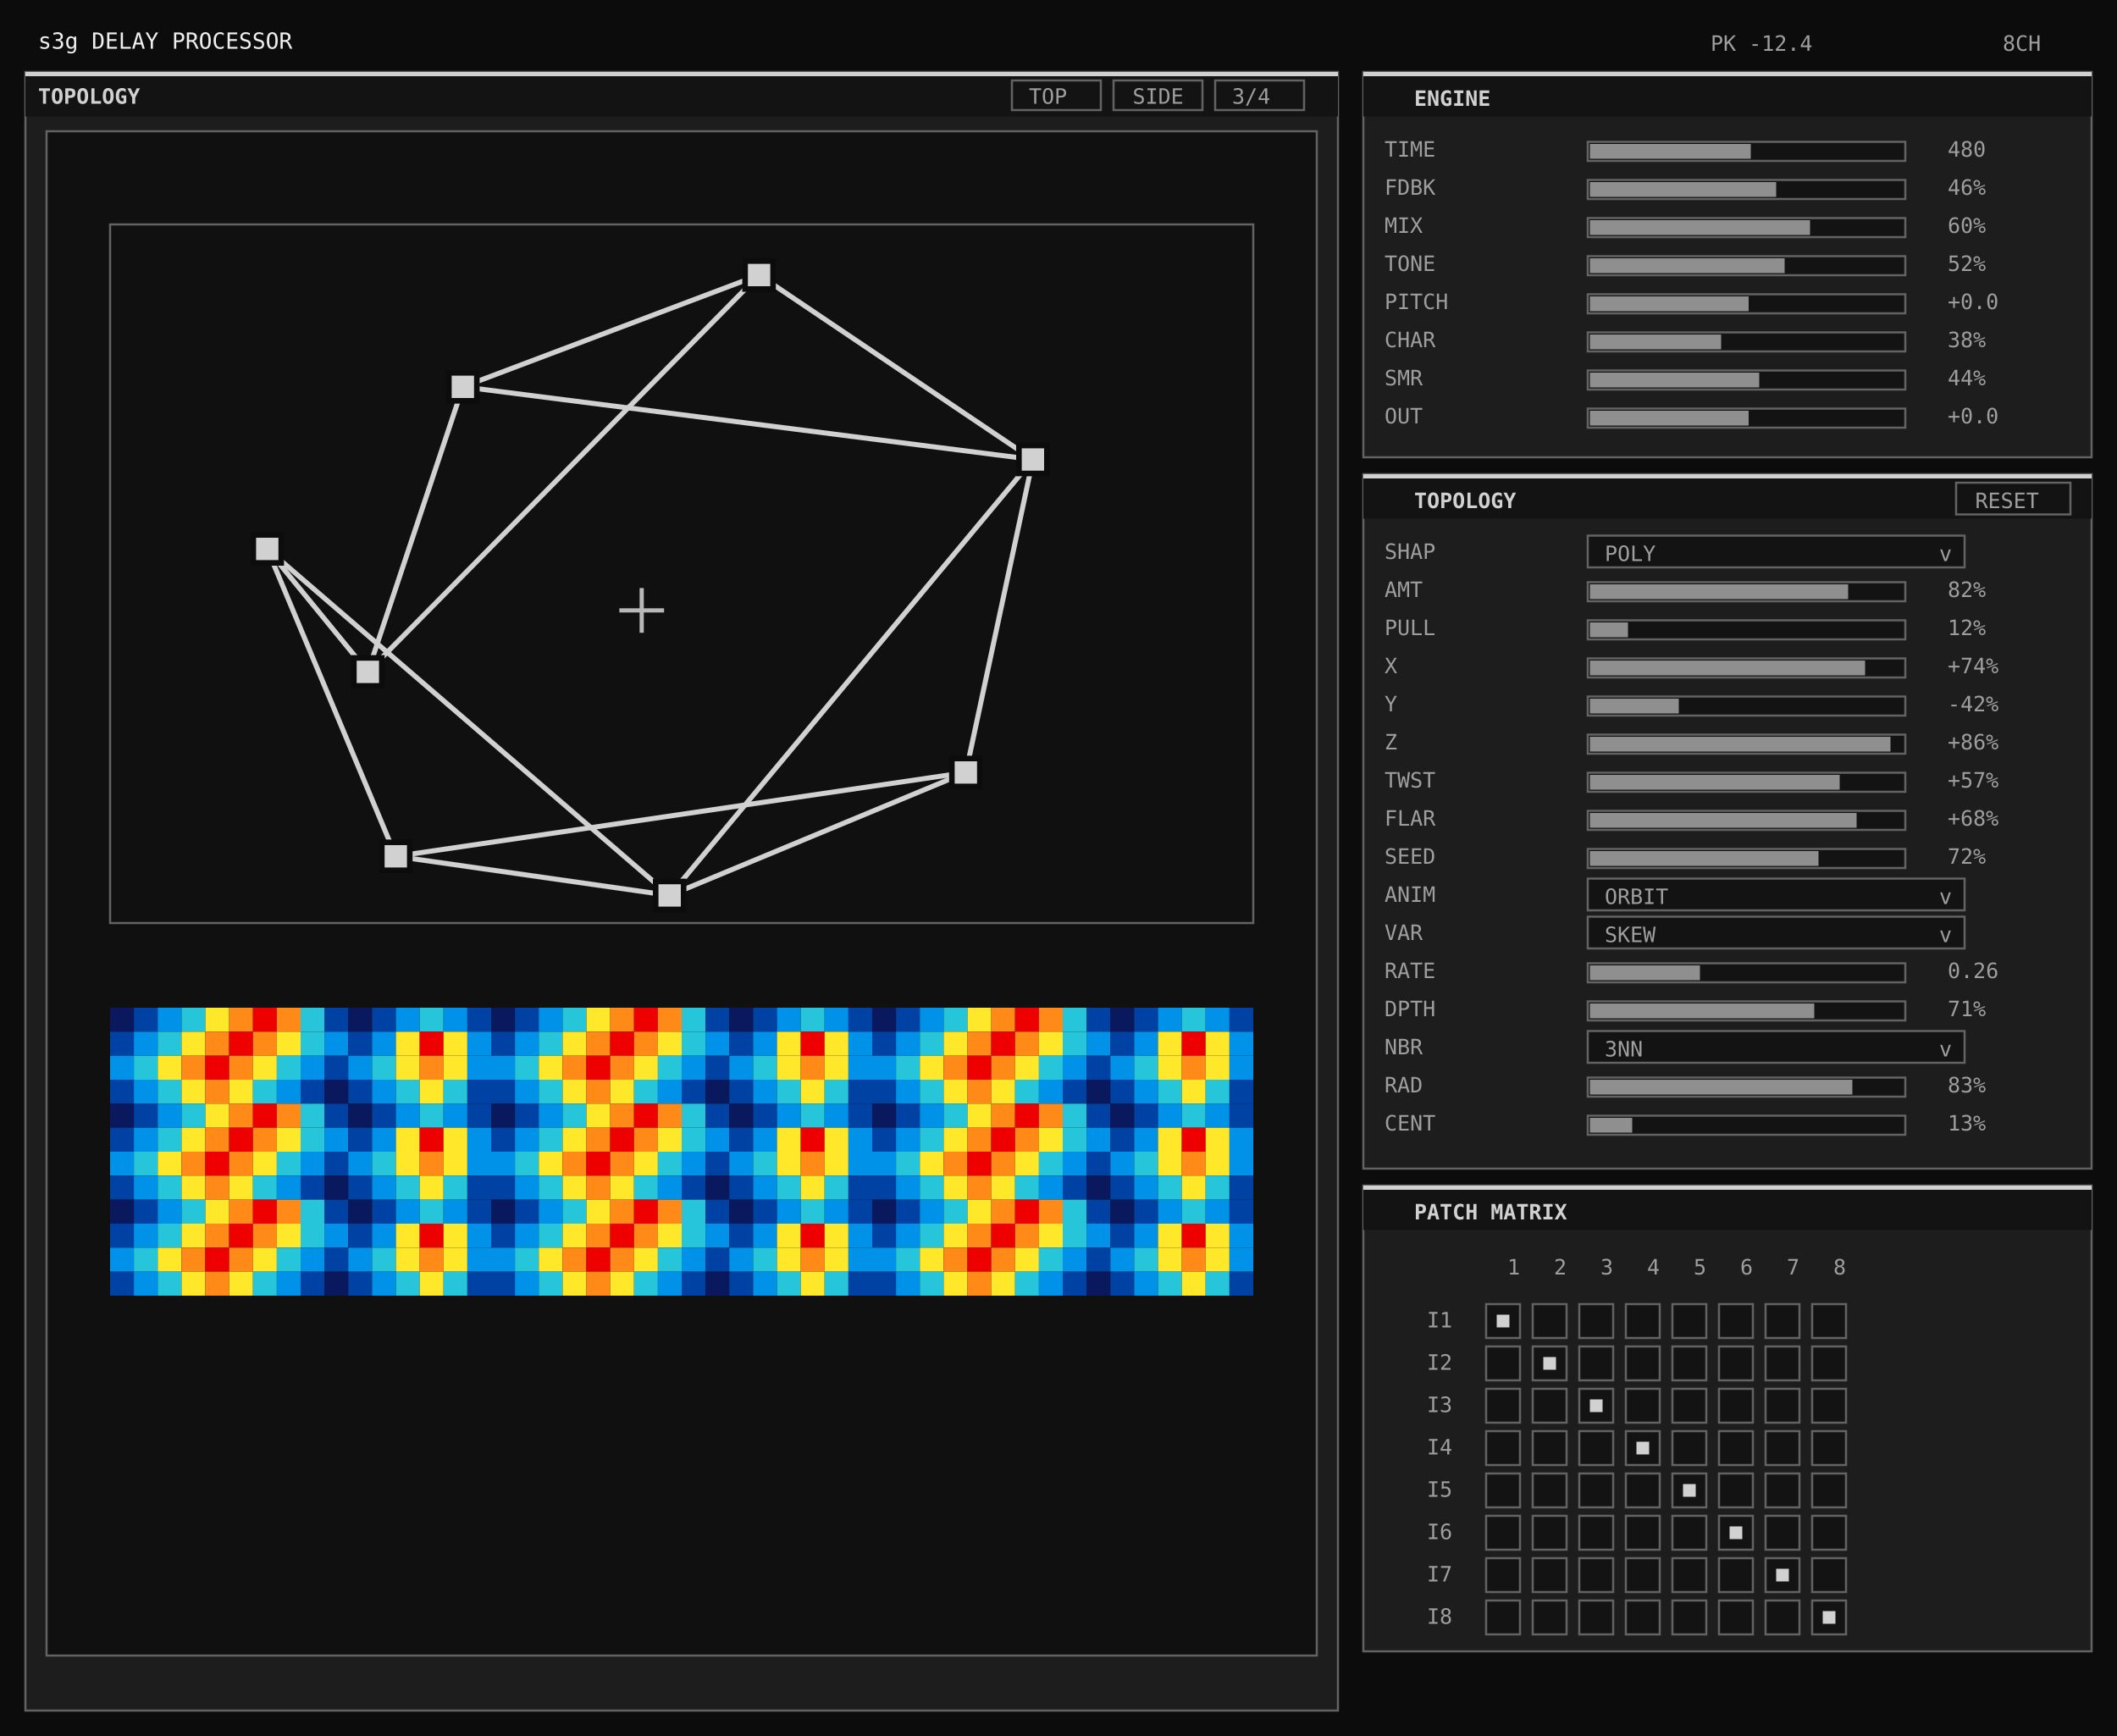
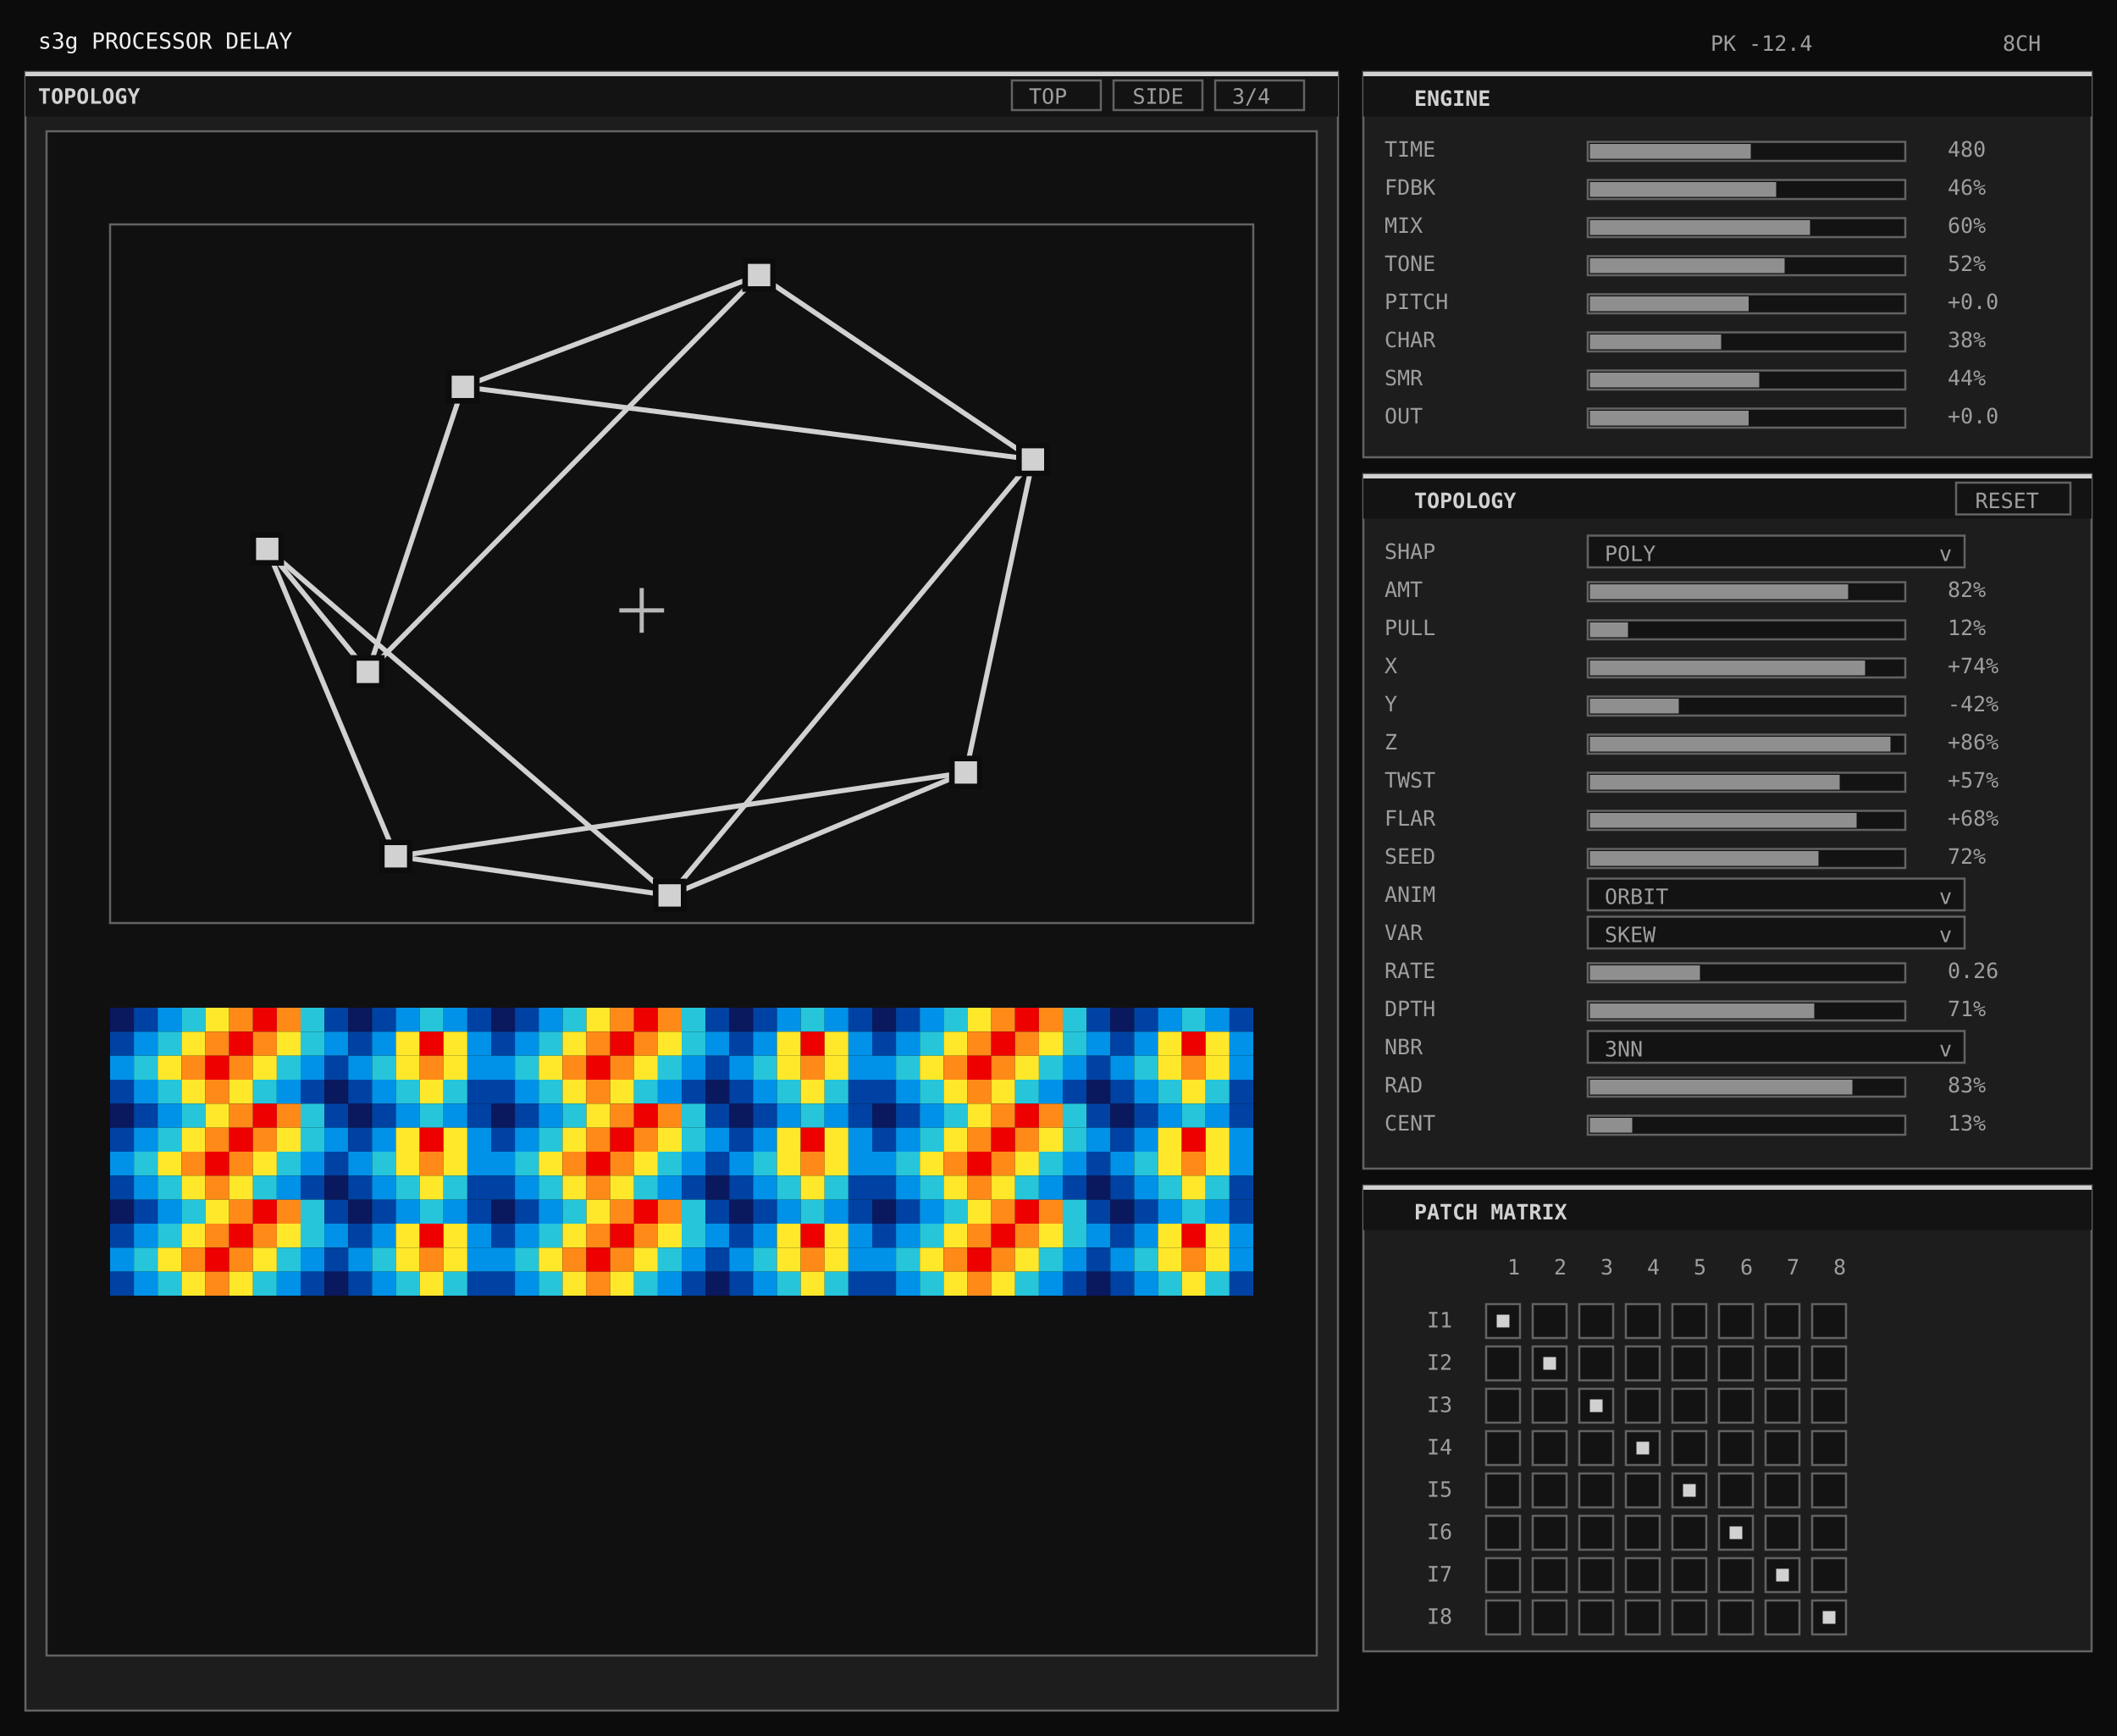
<svg xmlns="http://www.w3.org/2000/svg" width="1000" height="820" viewBox="0 0 1000 820" role="img" aria-labelledby="title desc">
  <defs>
    <style>
      text { font-family: Menlo, Consolas, monospace; letter-spacing: 0; }
      .bg { fill: #0c0c0c; }
      .panel { fill: #1d1d1d; stroke: #636363; stroke-width: 1; }
      .strip { fill: #131313; }
      .field { fill: #101010; stroke: #636363; stroke-width: 1; }
      .ink { fill: #f0f0f0; font-size: 10px; }
      .title { fill: #f0f0f0; font-size: 10.5px; }
      .head { fill: #d1d1d1; font-size: 10px; font-weight: 700; }
      .dim { fill: #9e9e9e; font-size: 10px; }
      .line { stroke: #b8b8b8; stroke-width: 1.5; fill: none; }
      .soft { stroke: #555; stroke-width: 1; fill: none; }
      .node { fill: #d1d1d1; stroke: #0c0c0c; stroke-width: 2; }
      .slider-bg { fill: #131313; stroke: #636363; stroke-width: 1; }
      .slider-fill { fill: #8f8f8f; }
      .heat0 { fill: #0a185e; }
      .heat1 { fill: #0042a3; }
      .heat2 { fill: #0092e8; }
      .heat3 { fill: #26c5d9; }
      .heat4 { fill: #ffe82a; }
      .heat5 { fill: #ff8a18; }
      .heat6 { fill: #ee0000; }
    </style>
    <g id="guiHeatBlock">
      <rect fill="#0a185e" x="0" y="0" width="12" height="12" />
      <rect fill="#0042a3" x="12" y="0" width="12" height="12" />
      <rect fill="#0092e8" x="24" y="0" width="12" height="12" />
      <rect fill="#26c5d9" x="36" y="0" width="12" height="12" />
      <rect fill="#ffe82a" x="48" y="0" width="12" height="12" />
      <rect fill="#ff8a18" x="60" y="0" width="12" height="12" />
      <rect fill="#ee0000" x="72" y="0" width="12" height="12" />
      <rect fill="#ff8a18" x="84" y="0" width="12" height="12" />
      <rect fill="#26c5d9" x="96" y="0" width="12" height="12" />
      <rect fill="#0042a3" x="108" y="0" width="12" height="12" />
      <rect fill="#0a185e" x="120" y="0" width="12" height="12" />
      <rect fill="#0042a3" x="132" y="0" width="12" height="12" />
      <rect fill="#0092e8" x="144" y="0" width="12" height="12" />
      <rect fill="#26c5d9" x="156" y="0" width="12" height="12" />
      <rect fill="#0092e8" x="168" y="0" width="12" height="12" />
      <rect fill="#0042a3" x="180" y="0" width="12" height="12" />
      <rect fill="#0042a3" x="0" y="12" width="12" height="12" />
      <rect fill="#0092e8" x="12" y="12" width="12" height="12" />
      <rect fill="#26c5d9" x="24" y="12" width="12" height="12" />
      <rect fill="#ffe82a" x="36" y="12" width="12" height="12" />
      <rect fill="#ff8a18" x="48" y="12" width="12" height="12" />
      <rect fill="#ee0000" x="60" y="12" width="12" height="12" />
      <rect fill="#ff8a18" x="72" y="12" width="12" height="12" />
      <rect fill="#ffe82a" x="84" y="12" width="12" height="12" />
      <rect fill="#26c5d9" x="96" y="12" width="12" height="12" />
      <rect fill="#0092e8" x="108" y="12" width="12" height="12" />
      <rect fill="#0042a3" x="120" y="12" width="12" height="12" />
      <rect fill="#0092e8" x="132" y="12" width="12" height="12" />
      <rect fill="#ffe82a" x="144" y="12" width="12" height="12" />
      <rect fill="#ee0000" x="156" y="12" width="12" height="12" />
      <rect fill="#ffe82a" x="168" y="12" width="12" height="12" />
      <rect fill="#0092e8" x="180" y="12" width="12" height="12" />
      <rect fill="#0092e8" x="0" y="24" width="12" height="12" />
      <rect fill="#26c5d9" x="12" y="24" width="12" height="12" />
      <rect fill="#ffe82a" x="24" y="24" width="12" height="12" />
      <rect fill="#ff8a18" x="36" y="24" width="12" height="12" />
      <rect fill="#ee0000" x="48" y="24" width="12" height="12" />
      <rect fill="#ff8a18" x="60" y="24" width="12" height="12" />
      <rect fill="#ffe82a" x="72" y="24" width="12" height="12" />
      <rect fill="#26c5d9" x="84" y="24" width="12" height="12" />
      <rect fill="#0092e8" x="96" y="24" width="12" height="12" />
      <rect fill="#0042a3" x="108" y="24" width="12" height="12" />
      <rect fill="#0092e8" x="120" y="24" width="12" height="12" />
      <rect fill="#26c5d9" x="132" y="24" width="12" height="12" />
      <rect fill="#ffe82a" x="144" y="24" width="12" height="12" />
      <rect fill="#ff8a18" x="156" y="24" width="12" height="12" />
      <rect fill="#ffe82a" x="168" y="24" width="12" height="12" />
      <rect fill="#0092e8" x="180" y="24" width="12" height="12" />
      <rect fill="#0042a3" x="0" y="36" width="12" height="12" />
      <rect fill="#0092e8" x="12" y="36" width="12" height="12" />
      <rect fill="#26c5d9" x="24" y="36" width="12" height="12" />
      <rect fill="#ffe82a" x="36" y="36" width="12" height="12" />
      <rect fill="#ff8a18" x="48" y="36" width="12" height="12" />
      <rect fill="#ffe82a" x="60" y="36" width="12" height="12" />
      <rect fill="#26c5d9" x="72" y="36" width="12" height="12" />
      <rect fill="#0092e8" x="84" y="36" width="12" height="12" />
      <rect fill="#0042a3" x="96" y="36" width="12" height="12" />
      <rect fill="#0a185e" x="108" y="36" width="12" height="12" />
      <rect fill="#0042a3" x="120" y="36" width="12" height="12" />
      <rect fill="#0092e8" x="132" y="36" width="12" height="12" />
      <rect fill="#26c5d9" x="144" y="36" width="12" height="12" />
      <rect fill="#ffe82a" x="156" y="36" width="12" height="12" />
      <rect fill="#26c5d9" x="168" y="36" width="12" height="12" />
      <rect fill="#0042a3" x="180" y="36" width="12" height="12" />
    </g>
    <clipPath id="topoHeatClip">
      <rect x="0" y="0" width="540" height="136" />
    </clipPath>
  </defs>
  <rect class="bg" width="1000" height="820" />
-   <text class="title" x="18" y="23">s3g DELAY PROCESSOR</text>
+   <text class="title" x="18" y="23">s3g PROCESSOR DELAY</text>
  <text class="dim" x="808" y="24">PK -12.4</text>
  <text class="dim" x="946" y="24">8CH</text>
  <rect class="panel" x="12" y="34" width="620" height="774" />
  <rect class="strip" x="12" y="34" width="620" height="21" />
  <rect fill="#d1d1d1" x="12" y="34" width="620" height="2" />
  <text class="head" x="18" y="49">TOPOLOGY</text>
  <g class="dim">
    <rect class="slider-bg" x="478" y="38" width="42" height="14" />
    <rect class="slider-bg" x="526" y="38" width="42" height="14" />
    <rect class="slider-bg" x="574" y="38" width="42" height="14" />
    <text x="486" y="49">TOP</text>
    <text x="535" y="49">SIDE</text>
    <text x="582" y="49">3/4</text>
  </g>
  <rect class="field" x="22" y="62" width="600" height="720" />
  <rect class="field" x="52" y="106" width="540" height="330" />
  <g transform="translate(150 122) scale(1.32)">
    <g stroke="#6f6f6f" stroke-width="1">
      <line x1="18" y1="148" x2="158" y2="6" />
      <line x1="52" y1="46" x2="256" y2="72" />
      <line x1="232" y1="184" x2="28" y2="214" />
      <line x1="126" y1="228" x2="-18" y2="104" />
    </g>
    <g stroke="#d1d1d1" stroke-width="1.8">
      <line x1="18" y1="148" x2="52" y2="46" />
      <line x1="52" y1="46" x2="158" y2="6" />
      <line x1="158" y1="6" x2="256" y2="72" />
      <line x1="256" y1="72" x2="232" y2="184" />
      <line x1="232" y1="184" x2="126" y2="228" />
      <line x1="126" y1="228" x2="28" y2="214" />
      <line x1="28" y1="214" x2="-18" y2="104" />
      <line x1="-18" y1="104" x2="18" y2="148" />
      <line x1="18" y1="148" x2="158" y2="6" />
      <line x1="52" y1="46" x2="256" y2="72" />
      <line x1="256" y1="72" x2="126" y2="228" />
      <line x1="232" y1="184" x2="28" y2="214" />
      <line x1="126" y1="228" x2="-18" y2="104" />
    </g>
    <g class="node">
      <rect x="13" y="143" width="10" height="10" />
      <rect x="47" y="41" width="10" height="10" />
      <rect x="153" y="1" width="10" height="10" />
      <rect x="251" y="67" width="10" height="10" />
      <rect x="227" y="179" width="10" height="10" />
      <rect x="121" y="223" width="10" height="10" />
      <rect x="23" y="209" width="10" height="10" />
      <rect x="-23" y="99" width="10" height="10" />
    </g>
    <path class="line" d="M108 126h16 M116 118v16" />
  </g>
  <g transform="translate(52 476)">
    <rect fill="#090b0d" width="540" height="136" />
    <g transform="scale(0.9375 0.944444)">
      <use href="#guiHeatBlock" x="0" y="0" />
      <use href="#guiHeatBlock" x="192" y="0" />
      <use href="#guiHeatBlock" x="384" y="0" />
      <use href="#guiHeatBlock" x="0" y="48" />
      <use href="#guiHeatBlock" x="192" y="48" />
      <use href="#guiHeatBlock" x="384" y="48" />
      <use href="#guiHeatBlock" x="0" y="96" />
      <use href="#guiHeatBlock" x="192" y="96" />
      <use href="#guiHeatBlock" x="384" y="96" />
    </g>
  </g>
  <g transform="translate(644 34)">
    <rect class="panel" width="344" height="182" />
    <rect class="strip" width="344" height="21" />
    <rect fill="#d1d1d1" width="344" height="2" />
    <text class="head" x="24" y="16">ENGINE</text>
    <g class="dim">
      <text x="10" y="40">TIME</text>
      <rect class="slider-bg" x="106" y="33" width="150" height="9" />
      <rect class="slider-fill" x="107" y="34" width="76" height="7" />
      <text x="276" y="40">480</text>
      <text x="10" y="58">FDBK</text>
      <rect class="slider-bg" x="106" y="51" width="150" height="9" />
      <rect class="slider-fill" x="107" y="52" width="88" height="7" />
      <text x="276" y="58">46%</text>
      <text x="10" y="76">MIX</text>
      <rect class="slider-bg" x="106" y="69" width="150" height="9" />
      <rect class="slider-fill" x="107" y="70" width="104" height="7" />
      <text x="276" y="76">60%</text>
      <text x="10" y="94">TONE</text>
      <rect class="slider-bg" x="106" y="87" width="150" height="9" />
      <rect class="slider-fill" x="107" y="88" width="92" height="7" />
      <text x="276" y="94">52%</text>
      <text x="10" y="112">PITCH</text>
      <rect class="slider-bg" x="106" y="105" width="150" height="9" />
      <rect class="slider-fill" x="107" y="106" width="75" height="7" />
      <text x="276" y="112">+0.0</text>
      <text x="10" y="130">CHAR</text>
      <rect class="slider-bg" x="106" y="123" width="150" height="9" />
      <rect class="slider-fill" x="107" y="124" width="62" height="7" />
      <text x="276" y="130">38%</text>
      <text x="10" y="148">SMR</text>
      <rect class="slider-bg" x="106" y="141" width="150" height="9" />
      <rect class="slider-fill" x="107" y="142" width="80" height="7" />
      <text x="276" y="148">44%</text>
      <text x="10" y="166">OUT</text>
      <rect class="slider-bg" x="106" y="159" width="150" height="9" />
      <rect class="slider-fill" x="107" y="160" width="75" height="7" />
      <text x="276" y="166">+0.0</text>
    </g>
  </g>
  <g transform="translate(644 224)">
    <rect class="panel" width="344" height="328" />
    <rect class="strip" width="344" height="21" />
    <rect fill="#d1d1d1" width="344" height="2" />
    <text class="head" x="24" y="16">TOPOLOGY</text>
    <rect class="slider-bg" x="280" y="4" width="54" height="15" />
    <text class="dim" x="289" y="16">RESET</text>
    <g class="dim">
      <text x="10" y="40">SHAP</text>
      <rect class="slider-bg" x="106" y="29" width="178" height="15" />
      <text x="114" y="41">POLY</text>
      <text x="272" y="41">v</text>
      <text x="10" y="58">AMT</text>
      <rect class="slider-bg" x="106" y="51" width="150" height="9" />
      <rect class="slider-fill" x="107" y="52" width="122" height="7" />
      <text x="276" y="58">82%</text>
      <text x="10" y="76">PULL</text>
      <rect class="slider-bg" x="106" y="69" width="150" height="9" />
      <rect class="slider-fill" x="107" y="70" width="18" height="7" />
      <text x="276" y="76">12%</text>
      <text x="10" y="94">X</text>
      <rect class="slider-bg" x="106" y="87" width="150" height="9" />
      <rect class="slider-fill" x="107" y="88" width="130" height="7" />
      <text x="276" y="94">+74%</text>
      <text x="10" y="112">Y</text>
      <rect class="slider-bg" x="106" y="105" width="150" height="9" />
      <rect class="slider-fill" x="107" y="106" width="42" height="7" />
      <text x="276" y="112">-42%</text>
      <text x="10" y="130">Z</text>
      <rect class="slider-bg" x="106" y="123" width="150" height="9" />
      <rect class="slider-fill" x="107" y="124" width="142" height="7" />
      <text x="276" y="130">+86%</text>
      <text x="10" y="148">TWST</text>
      <rect class="slider-bg" x="106" y="141" width="150" height="9" />
      <rect class="slider-fill" x="107" y="142" width="118" height="7" />
      <text x="276" y="148">+57%</text>
      <text x="10" y="166">FLAR</text>
      <rect class="slider-bg" x="106" y="159" width="150" height="9" />
      <rect class="slider-fill" x="107" y="160" width="126" height="7" />
      <text x="276" y="166">+68%</text>
      <text x="10" y="184">SEED</text>
      <rect class="slider-bg" x="106" y="177" width="150" height="9" />
      <rect class="slider-fill" x="107" y="178" width="108" height="7" />
      <text x="276" y="184">72%</text>
      <text x="10" y="202">ANIM</text>
      <rect class="slider-bg" x="106" y="191" width="178" height="15" />
      <text x="114" y="203">ORBIT</text>
      <text x="272" y="203">v</text>
      <text x="10" y="220">VAR</text>
      <rect class="slider-bg" x="106" y="209" width="178" height="15" />
      <text x="114" y="221">SKEW</text>
      <text x="272" y="221">v</text>
      <text x="10" y="238">RATE</text>
      <rect class="slider-bg" x="106" y="231" width="150" height="9" />
      <rect class="slider-fill" x="107" y="232" width="52" height="7" />
      <text x="276" y="238">0.26</text>
      <text x="10" y="256">DPTH</text>
      <rect class="slider-bg" x="106" y="249" width="150" height="9" />
      <rect class="slider-fill" x="107" y="250" width="106" height="7" />
      <text x="276" y="256">71%</text>
      <text x="10" y="274">NBR</text>
      <rect class="slider-bg" x="106" y="263" width="178" height="15" />
      <text x="114" y="275">3NN</text>
      <text x="272" y="275">v</text>
      <text x="10" y="292">RAD</text>
      <rect class="slider-bg" x="106" y="285" width="150" height="9" />
      <rect class="slider-fill" x="107" y="286" width="124" height="7" />
      <text x="276" y="292">83%</text>
      <text x="10" y="310">CENT</text>
      <rect class="slider-bg" x="106" y="303" width="150" height="9" />
      <rect class="slider-fill" x="107" y="304" width="20" height="7" />
      <text x="276" y="310">13%</text>
    </g>
  </g>
  <g transform="translate(644 560)">
    <rect class="panel" width="344" height="220" />
    <rect class="strip" width="344" height="21" />
    <rect fill="#d1d1d1" width="344" height="2" />
    <text class="head" x="24" y="16">PATCH MATRIX</text>
    <g class="dim" transform="translate(58 56)">
      <text x="10" y="-14">1</text>
      <text x="32" y="-14">2</text>
      <text x="54" y="-14">3</text>
      <text x="76" y="-14">4</text>
      <text x="98" y="-14">5</text>
      <text x="120" y="-14">6</text>
      <text x="142" y="-14">7</text>
      <text x="164" y="-14">8</text>
      <text x="-28" y="11">I1</text>
      <text x="-28" y="31">I2</text>
      <text x="-28" y="51">I3</text>
      <text x="-28" y="71">I4</text>
      <text x="-28" y="91">I5</text>
      <text x="-28" y="111">I6</text>
      <text x="-28" y="131">I7</text>
      <text x="-28" y="151">I8</text>
      <g>
        <rect class="slider-bg" x="0" y="0" width="16" height="16" />
        <rect class="slider-bg" x="22" y="0" width="16" height="16" />
        <rect class="slider-bg" x="44" y="0" width="16" height="16" />
        <rect class="slider-bg" x="66" y="0" width="16" height="16" />
        <rect class="slider-bg" x="88" y="0" width="16" height="16" />
        <rect class="slider-bg" x="110" y="0" width="16" height="16" />
        <rect class="slider-bg" x="132" y="0" width="16" height="16" />
        <rect class="slider-bg" x="154" y="0" width="16" height="16" />
        <rect class="slider-bg" x="0" y="20" width="16" height="16" />
        <rect class="slider-bg" x="22" y="20" width="16" height="16" />
        <rect class="slider-bg" x="44" y="20" width="16" height="16" />
        <rect class="slider-bg" x="66" y="20" width="16" height="16" />
        <rect class="slider-bg" x="88" y="20" width="16" height="16" />
        <rect class="slider-bg" x="110" y="20" width="16" height="16" />
        <rect class="slider-bg" x="132" y="20" width="16" height="16" />
        <rect class="slider-bg" x="154" y="20" width="16" height="16" />
        <rect class="slider-bg" x="0" y="40" width="16" height="16" />
        <rect class="slider-bg" x="22" y="40" width="16" height="16" />
        <rect class="slider-bg" x="44" y="40" width="16" height="16" />
        <rect class="slider-bg" x="66" y="40" width="16" height="16" />
        <rect class="slider-bg" x="88" y="40" width="16" height="16" />
        <rect class="slider-bg" x="110" y="40" width="16" height="16" />
        <rect class="slider-bg" x="132" y="40" width="16" height="16" />
        <rect class="slider-bg" x="154" y="40" width="16" height="16" />
        <rect class="slider-bg" x="0" y="60" width="16" height="16" />
        <rect class="slider-bg" x="22" y="60" width="16" height="16" />
        <rect class="slider-bg" x="44" y="60" width="16" height="16" />
        <rect class="slider-bg" x="66" y="60" width="16" height="16" />
        <rect class="slider-bg" x="88" y="60" width="16" height="16" />
        <rect class="slider-bg" x="110" y="60" width="16" height="16" />
        <rect class="slider-bg" x="132" y="60" width="16" height="16" />
        <rect class="slider-bg" x="154" y="60" width="16" height="16" />
        <rect class="slider-bg" x="0" y="80" width="16" height="16" />
        <rect class="slider-bg" x="22" y="80" width="16" height="16" />
        <rect class="slider-bg" x="44" y="80" width="16" height="16" />
        <rect class="slider-bg" x="66" y="80" width="16" height="16" />
        <rect class="slider-bg" x="88" y="80" width="16" height="16" />
        <rect class="slider-bg" x="110" y="80" width="16" height="16" />
        <rect class="slider-bg" x="132" y="80" width="16" height="16" />
        <rect class="slider-bg" x="154" y="80" width="16" height="16" />
        <rect class="slider-bg" x="0" y="100" width="16" height="16" />
        <rect class="slider-bg" x="22" y="100" width="16" height="16" />
        <rect class="slider-bg" x="44" y="100" width="16" height="16" />
        <rect class="slider-bg" x="66" y="100" width="16" height="16" />
        <rect class="slider-bg" x="88" y="100" width="16" height="16" />
        <rect class="slider-bg" x="110" y="100" width="16" height="16" />
        <rect class="slider-bg" x="132" y="100" width="16" height="16" />
        <rect class="slider-bg" x="154" y="100" width="16" height="16" />
        <rect class="slider-bg" x="0" y="120" width="16" height="16" />
        <rect class="slider-bg" x="22" y="120" width="16" height="16" />
        <rect class="slider-bg" x="44" y="120" width="16" height="16" />
        <rect class="slider-bg" x="66" y="120" width="16" height="16" />
        <rect class="slider-bg" x="88" y="120" width="16" height="16" />
        <rect class="slider-bg" x="110" y="120" width="16" height="16" />
        <rect class="slider-bg" x="132" y="120" width="16" height="16" />
        <rect class="slider-bg" x="154" y="120" width="16" height="16" />
        <rect class="slider-bg" x="0" y="140" width="16" height="16" />
        <rect class="slider-bg" x="22" y="140" width="16" height="16" />
        <rect class="slider-bg" x="44" y="140" width="16" height="16" />
        <rect class="slider-bg" x="66" y="140" width="16" height="16" />
        <rect class="slider-bg" x="88" y="140" width="16" height="16" />
        <rect class="slider-bg" x="110" y="140" width="16" height="16" />
        <rect class="slider-bg" x="132" y="140" width="16" height="16" />
        <rect class="slider-bg" x="154" y="140" width="16" height="16" />
      </g>
      <g fill="#d1d1d1">
        <rect x="5" y="5" width="6" height="6" />
        <rect x="27" y="25" width="6" height="6" />
        <rect x="49" y="45" width="6" height="6" />
        <rect x="71" y="65" width="6" height="6" />
        <rect x="93" y="85" width="6" height="6" />
        <rect x="115" y="105" width="6" height="6" />
        <rect x="137" y="125" width="6" height="6" />
        <rect x="159" y="145" width="6" height="6" />
      </g>
    </g>
  </g>
</svg>
